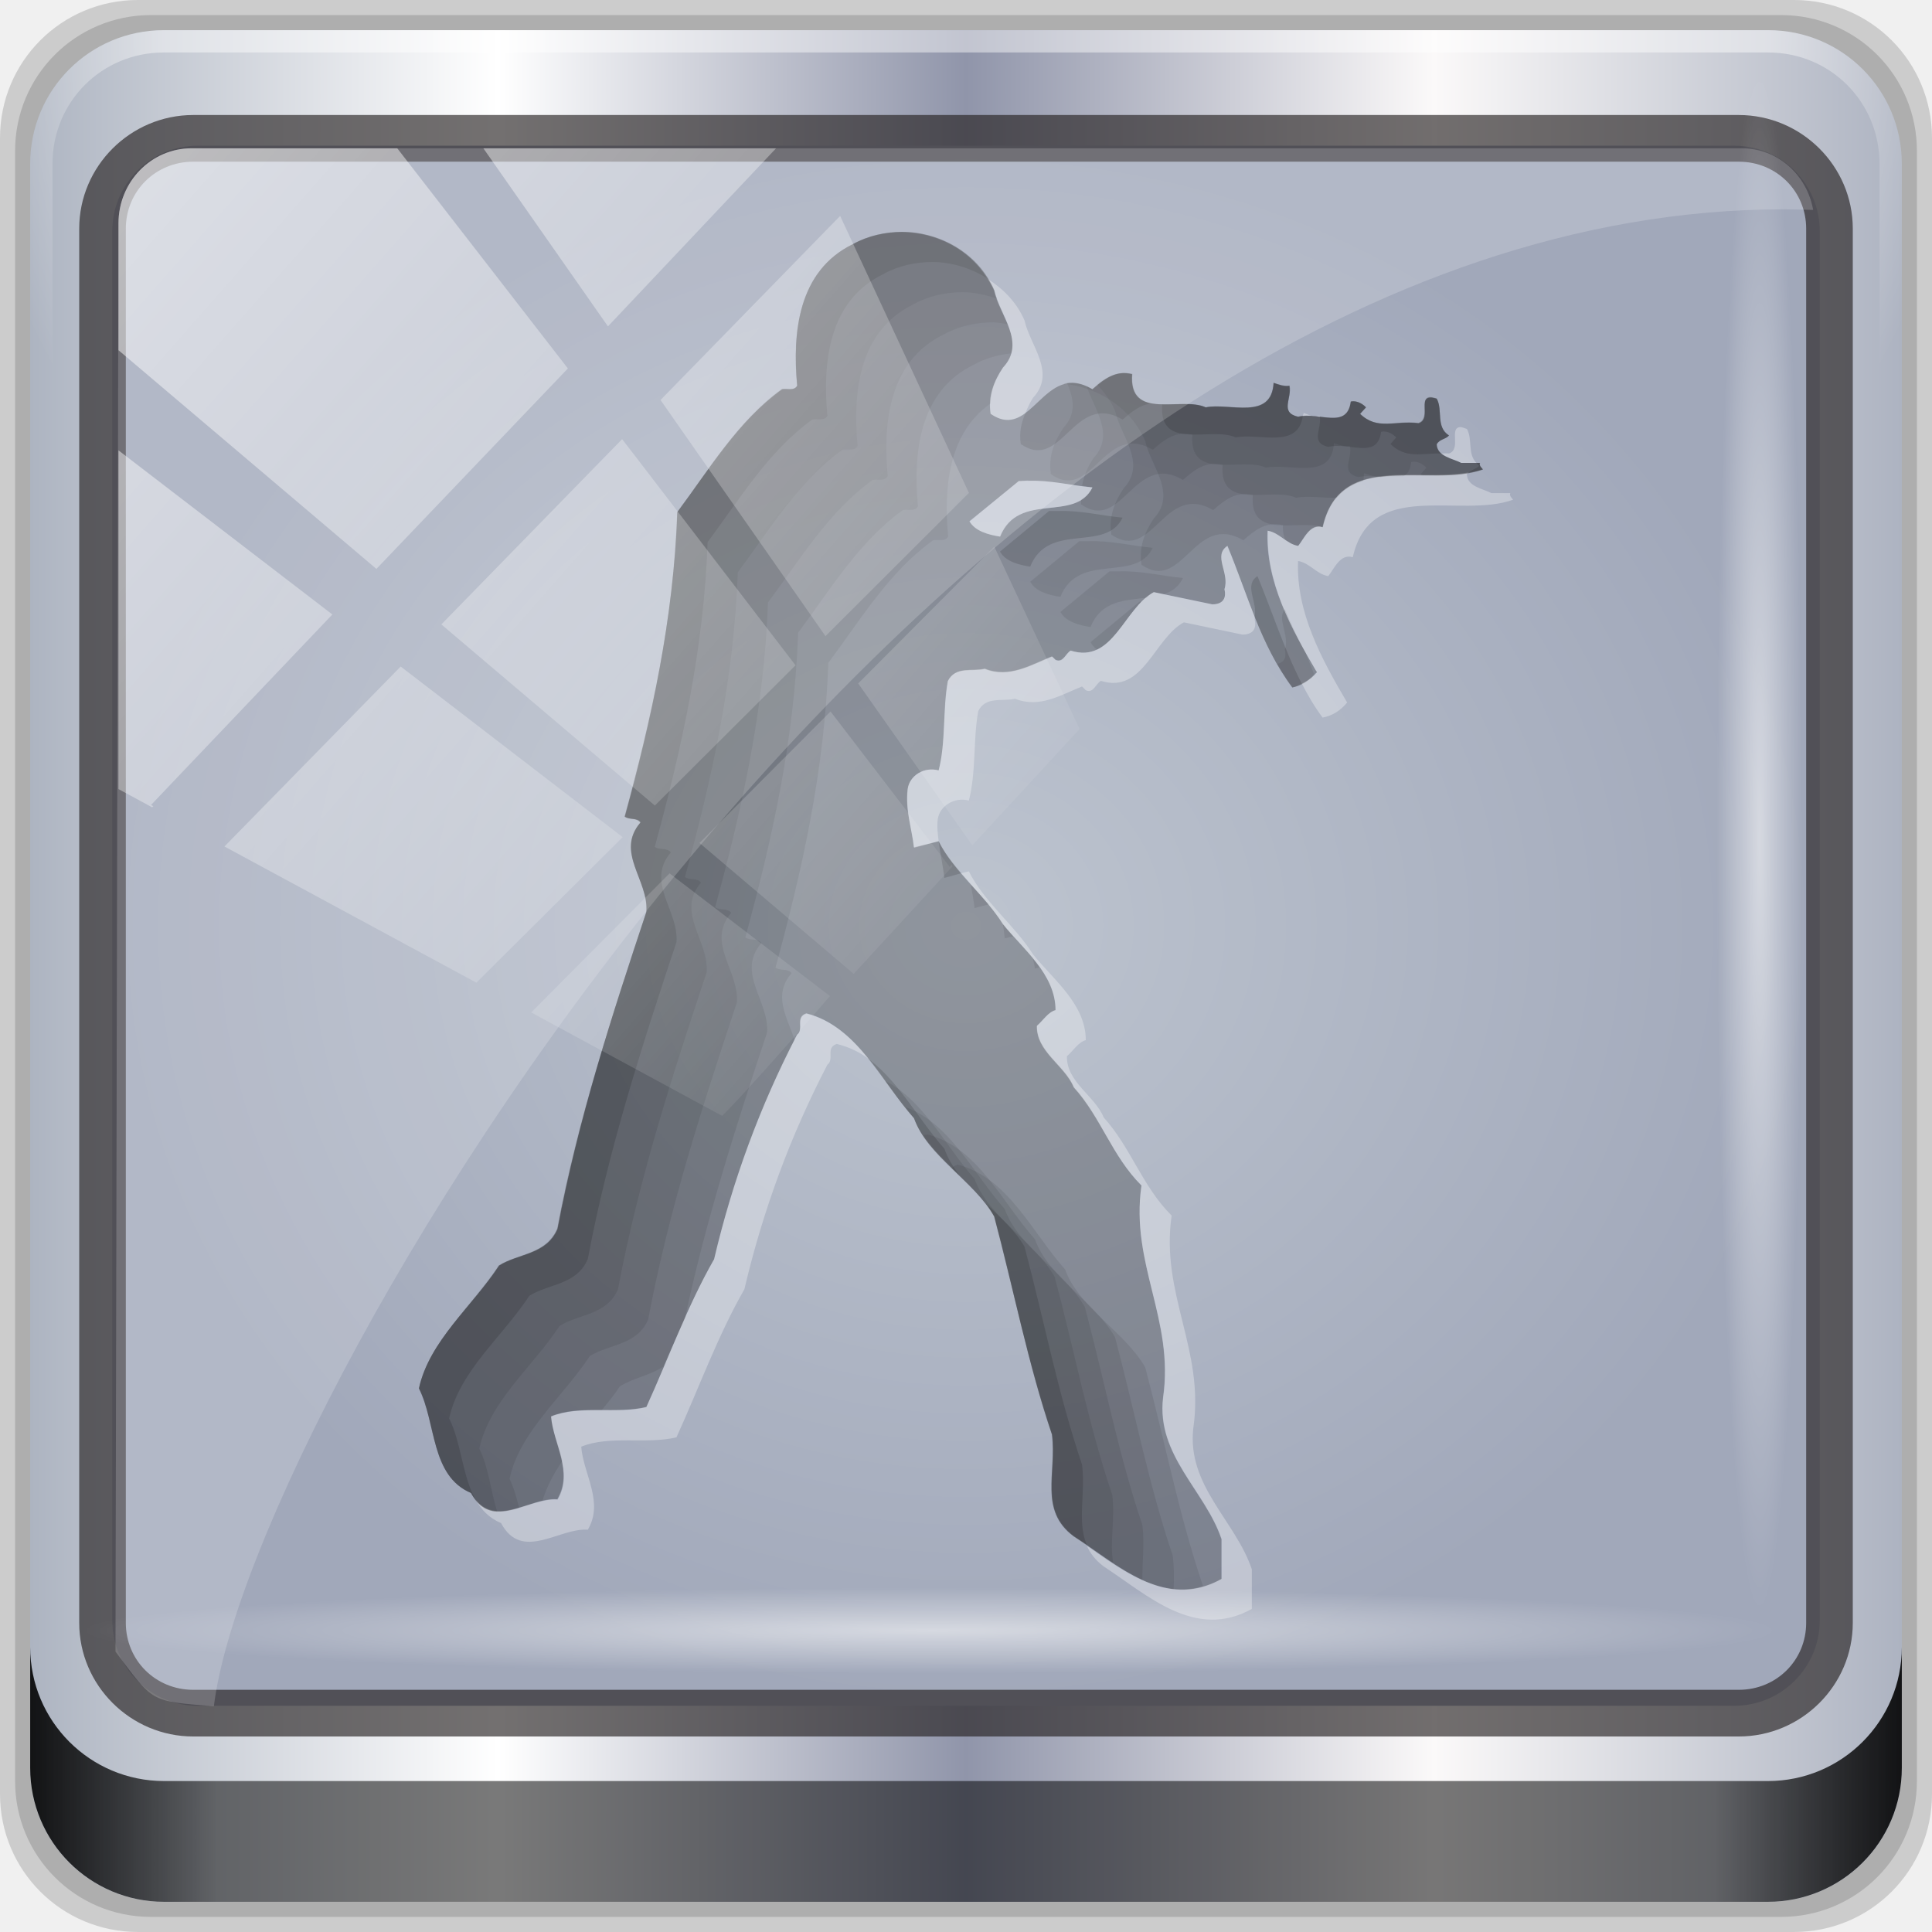
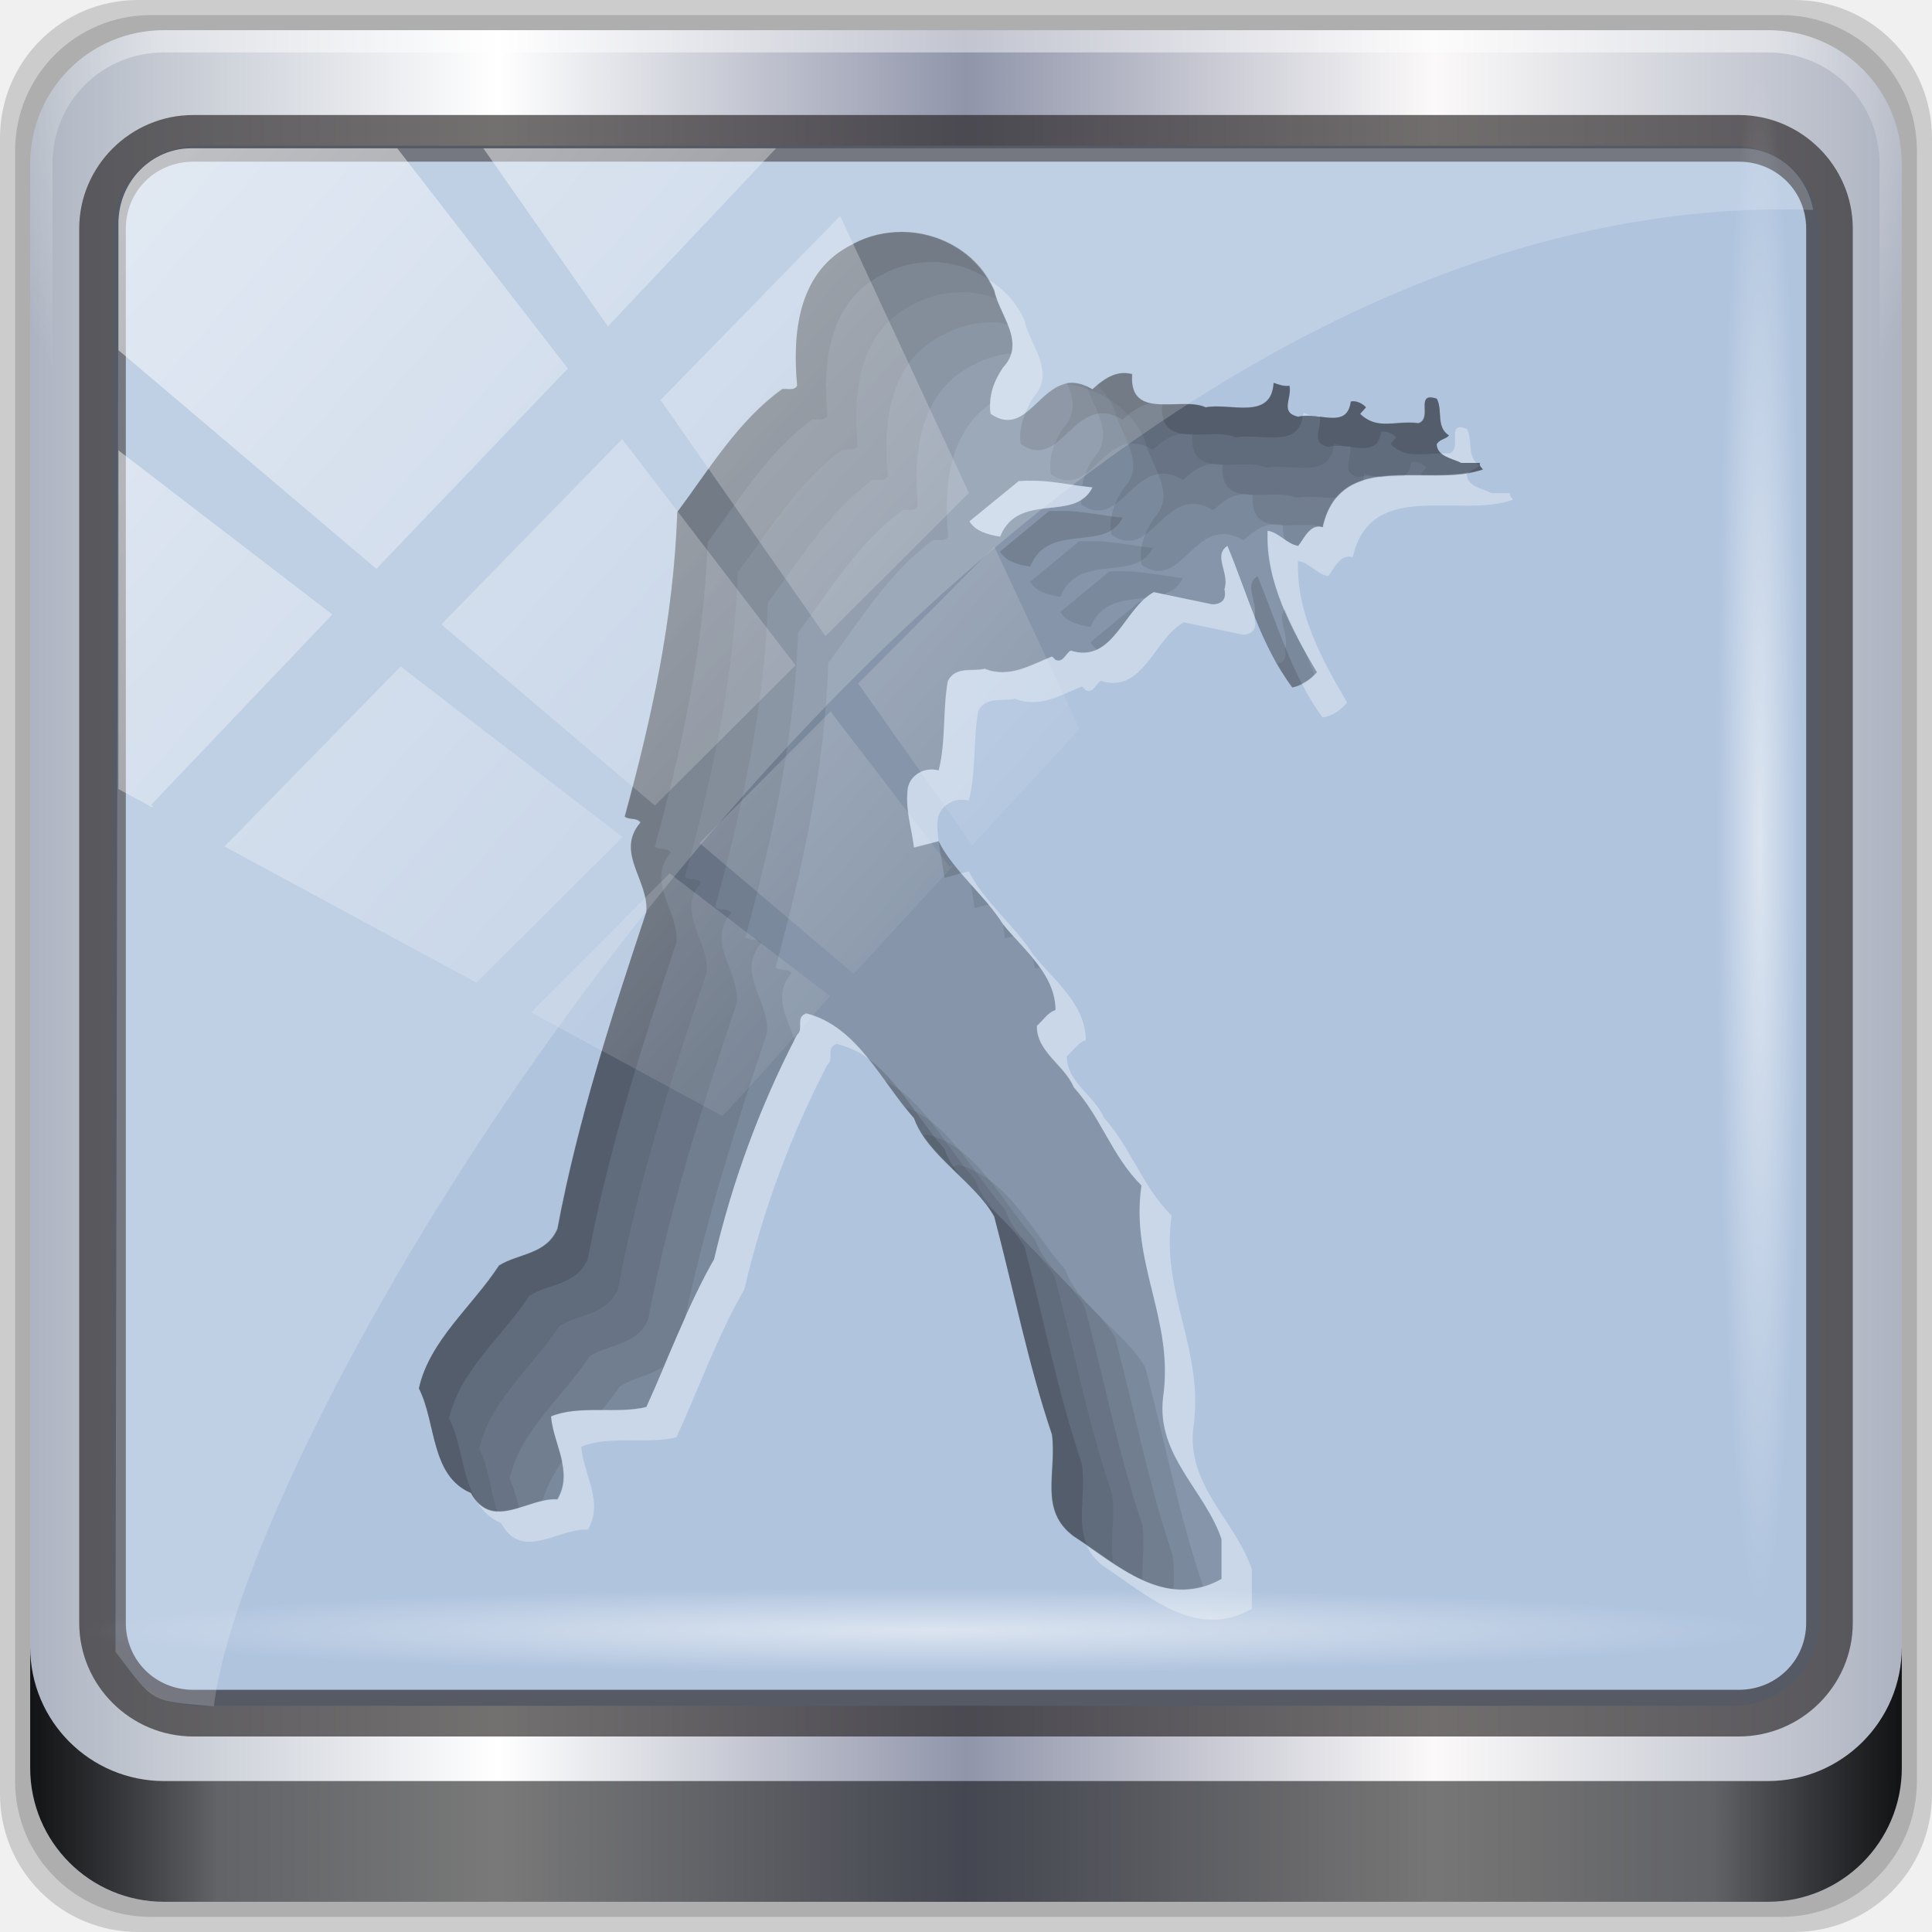
<svg xmlns="http://www.w3.org/2000/svg" xmlns:xlink="http://www.w3.org/1999/xlink" width="96" height="96" id="svg13094" version="1.1">
  <defs id="defs13096">
    <linearGradient id="linearGradient3094">
      <stop offset="0" style="stop-color:#bdc4cf;stop-opacity:1;" id="stop3096" />
      <stop offset="1" style="stop-color:#a1a8ba;stop-opacity:1;" id="stop3104" />
    </linearGradient>
    <radialGradient xlink:href="#linearGradient3094" id="radialGradient3886" cx="30.74" cy="17.037" fx="30.74" fy="17.037" r="32" gradientTransform="matrix(6.8856667e-8,1.5625,-1.4375,6.3348129e-8,57.49125,-34.03091)" gradientUnits="userSpaceOnUse" />
-     <radialGradient gradientUnits="userSpaceOnUse" gradientTransform="matrix(1,0,0,0.9136545,0,3.971893)" r="42.423" fy="46" fx="48" cy="46" cx="48" id="radialGradient5037" xlink:href="#linearGradient3094" />
    <radialGradient xlink:href="#linearGradient4133-5" id="radialGradient4992" gradientUnits="userSpaceOnUse" gradientTransform="matrix(0.9751338,0,0,0.04919072,32.73469,78.81442)" cx="13.948" cy="44.893" fx="13.948" fy="44.893" r="43.199" />
    <radialGradient xlink:href="#linearGradient4133-5" id="radialGradient3831-7" gradientUnits="userSpaceOnUse" gradientTransform="matrix(0.9751338,0,0,0.04919072,-4.148257,101.3193)" cx="13.948" cy="44.893" fx="13.948" fy="44.893" r="43.199" />
    <linearGradient id="linearGradient4133-5">
      <stop id="stop4135-4" offset="0" style="stop-color:#ffffff;stop-opacity:1;" />
      <stop id="stop4137-5" offset="1" style="stop-color:#ffffff;stop-opacity:0;" />
    </linearGradient>
    <radialGradient xlink:href="#linearGradient4133-5" id="radialGradient3833-1" gradientUnits="userSpaceOnUse" gradientTransform="matrix(0.8883266,0,0,0.04919072,29.38221,-89.63522)" cx="13.948" cy="44.893" fx="13.948" fy="44.893" r="43.199" />
    <linearGradient y2="14.514" x2="50.528" y1="-28.642" x1="2.771" gradientUnits="userSpaceOnUse" id="linearGradient4967" xlink:href="#linearGradient4213-7-8" />
    <clipPath id="clipPath4156-4-6" clipPathUnits="userSpaceOnUse">
      <path id="path4158-0-3" d="m 27.046,-55.695 -14.214,13.321 0.061,0 15.653,21.771 10.231,-10.546 C 38.562,-32.302 27.468,-54.819 27.046,-55.695 z M 9.647,-39.383 -5.241,-25.321 15.988,-7.806 26.372,-18.383 9.647,-39.383 z m 31.491,12.951 -9.741,9.714 8.945,12.458 7.781,-7.555 -6.984,-14.617 z m -49.84,4.379 -13.754,12.982 26.283,13.846 0.061,-0.062 -0.123,-0.062 L 13.599,-5.401 -8.702,-22.053 z m 38.015,7.401 -9.803,9.775 11.579,9.559 7.628,-7.401 -8.669,-11.009 -0.735,-0.925 z m 20.187,5.674 -7.383,7.216 6.188,8.542 5.82,-6.137 -4.626,-9.621 z m -32.195,6.322 -9.557,9.498 13.662,7.185 7.934,-7.678 -12.039,-9.004 z m 23.312,2.374 -7.107,6.938 8.363,6.907 5.361,-5.674 -0.061,-0.092 -0.092,0.123 -6.464,-8.203 z m -8.73,8.542 -7.505,7.339 10.354,5.458 c 1.397,-1.321 5.675,-6.123 5.851,-6.322 L 31.886,8.26 z" style="opacity:0.6;fill:#ffffff;fill-opacity:1;stroke:none" />
    </clipPath>
    <linearGradient id="linearGradient4213-7-8">
      <stop id="stop4215-6-5" offset="0" style="stop-color:#ffffff;stop-opacity:1;" />
      <stop id="stop4217-5-2" offset="1" style="stop-color:#ffffff;stop-opacity:0;" />
    </linearGradient>
    <linearGradient xlink:href="#linearGradient4213-7-8" id="linearGradient3837-7" gradientUnits="userSpaceOnUse" x1="2.771" y1="-28.642" x2="50.528" y2="14.514" />
    <clipPath id="clipPath4156-4" clipPathUnits="userSpaceOnUse">
      <path id="path4158-0" d="m 27.046,-55.695 -14.214,13.321 0.061,0 15.653,21.771 10.231,-10.546 C 38.562,-32.302 27.468,-54.819 27.046,-55.695 z M 9.647,-39.383 -5.241,-25.321 15.988,-7.806 26.372,-18.383 9.647,-39.383 z m 31.491,12.951 -9.741,9.714 8.945,12.458 7.781,-7.555 -6.984,-14.617 z m -49.84,4.379 -13.754,12.982 26.283,13.846 0.061,-0.062 -0.123,-0.062 L 13.599,-5.401 -8.702,-22.053 z m 38.015,7.401 -9.803,9.775 11.579,9.559 7.628,-7.401 -8.669,-11.009 -0.735,-0.925 z m 20.187,5.674 -7.383,7.216 6.188,8.542 5.82,-6.137 -4.626,-9.621 z m -32.195,6.322 -9.557,9.498 13.662,7.185 7.934,-7.678 -12.039,-9.004 z m 23.312,2.374 -7.107,6.938 8.363,6.907 5.361,-5.674 -0.061,-0.092 -0.092,0.123 -6.464,-8.203 z m -8.73,8.542 -7.505,7.339 10.354,5.458 c 1.397,-1.321 5.675,-6.123 5.851,-6.322 L 31.886,8.26 z" style="opacity:0.6;fill:#ffffff;fill-opacity:1;stroke:none" />
    </clipPath>
    <linearGradient id="linearGradient4213-7">
      <stop id="stop4215-6" offset="0" style="stop-color:#ffffff;stop-opacity:1;" />
      <stop id="stop4217-5" offset="1" style="stop-color:#ffffff;stop-opacity:0;" />
    </linearGradient>
    <linearGradient xlink:href="#linearGradient4213-7" id="linearGradient3837" gradientUnits="userSpaceOnUse" x1="2.771" y1="-28.642" x2="50.528" y2="14.514" />
    <filter id="filter3174-3" color-interpolation-filters="sRGB">
      <feGaussianBlur stdDeviation="1.71" id="feGaussianBlur3176-6" />
    </filter>
    <linearGradient gradientTransform="scale(1.005865,0.994169)" gradientUnits="userSpaceOnUse" id="ButtonShadow-1" y2="7.017" x2="45.448" y1="92.54" x1="45.448">
      <stop offset="0" style="stop-color:#000000;stop-opacity:1" id="stop3750-9" />
      <stop offset="1" style="stop-color:#000000;stop-opacity:0.588" id="stop3752-9" />
    </linearGradient>
    <linearGradient xlink:href="#ButtonShadow-1" id="linearGradient3835" gradientUnits="userSpaceOnUse" gradientTransform="scale(1.005865,0.994169)" x1="45.448" y1="92.54" x2="45.448" y2="7.017" />
    <radialGradient xlink:href="#linearGradient4133" id="radialGradient3833" gradientUnits="userSpaceOnUse" gradientTransform="matrix(0.8883266,0,0,0.04919072,51.88711,-52.75226)" cx="13.948" cy="44.893" fx="13.948" fy="44.893" r="43.199" />
    <linearGradient id="linearGradient4133">
      <stop id="stop4135" offset="0" style="stop-color:#ffffff;stop-opacity:1;" />
      <stop id="stop4137" offset="1" style="stop-color:#ffffff;stop-opacity:0;" />
    </linearGradient>
    <radialGradient xlink:href="#linearGradient4133" id="radialGradient3831" gradientUnits="userSpaceOnUse" gradientTransform="matrix(0.9751338,0,0,0.04919072,-4.148257,101.3193)" cx="13.948" cy="44.893" fx="13.948" fy="44.893" r="43.199" />
    <linearGradient id="linearGradient3832-0-6-1-1">
      <stop id="stop3834-6-3-7-1" offset="0" style="stop-color:#000000;stop-opacity:1;" />
      <stop style="stop-color:#000000;stop-opacity:0.588;" offset="0.1" id="stop3872-2-4" />
      <stop id="stop3844-6-2-7-6" offset="0.9" style="stop-color:#000000;stop-opacity:0.588;" />
      <stop id="stop3836-5-0-2-9" offset="1" style="stop-color:#000000;stop-opacity:1;" />
    </linearGradient>
    <linearGradient xlink:href="#linearGradient3832-0-6-1-1" id="linearGradient3829" gradientUnits="userSpaceOnUse" gradientTransform="translate(8.043956,-14.66556)" x1="1.5" y1="88.172" x2="94.5" y2="88.172" />
    <linearGradient id="linearGradient4091-0-3-0-7">
      <stop id="stop4093-3-6-4-2" offset="0" style="stop-color:#ffffff;stop-opacity:1;" />
      <stop style="stop-color:#ffffff;stop-opacity:1;" offset="0.8" id="stop4099-6-1-8-3" />
      <stop id="stop4095-1-0-7-9" offset="1" style="stop-color:#ffffff;stop-opacity:0;" />
    </linearGradient>
    <radialGradient xlink:href="#linearGradient4091-0-3-0-7" id="radialGradient3827" gradientUnits="userSpaceOnUse" gradientTransform="matrix(-1.072173,0,0,-0.8750202,199.4643,-19.12555)" cx="48" cy="-27" fx="48" fy="-27" r="42" />
    <linearGradient id="linearGradient6139-0">
      <stop style="stop-color:#adb4c1;stop-opacity:1;" offset="0" id="stop6141-2" />
      <stop id="stop6151-0" offset="0.25" style="stop-color:#ffffff;stop-opacity:1;" />
      <stop id="stop6147-1" offset="0.5" style="stop-color:#9095aa;stop-opacity:1;" />
      <stop style="stop-color:#fbf9f9;stop-opacity:1;" offset="0.75" id="stop6149-4" />
      <stop style="stop-color:#adb3c1;stop-opacity:1;" offset="1" id="stop6143-4" />
    </linearGradient>
    <linearGradient xlink:href="#linearGradient6139-0" id="linearGradient3825" gradientUnits="userSpaceOnUse" gradientTransform="matrix(1.107143,0,0,1.107143,2.9011,-18.70127)" x1="6" y1="47" x2="90" y2="47" />
    <linearGradient id="linearGradient5029">
      <stop id="stop5031" offset="0" style="stop-color:#0a9aff;stop-opacity:1;" />
      <stop id="stop5033" offset="1" style="stop-color:#0070c0;stop-opacity:1;" />
    </linearGradient>
    <linearGradient id="linearGradient5039">
      <stop style="stop-color:#ff0a0a;stop-opacity:1;" offset="0" id="stop5041" />
      <stop style="stop-color:#c00000;stop-opacity:1;" offset="1" id="stop5043" />
    </linearGradient>
    <linearGradient id="linearGradient5045">
      <stop id="stop5047" offset="0" style="stop-color:#2fff0a;stop-opacity:1;" />
      <stop id="stop5049" offset="1" style="stop-color:#16b50b;stop-opacity:1;" />
    </linearGradient>
    <linearGradient id="linearGradient5051">
      <stop style="stop-color:#c60aff;stop-opacity:1;" offset="0" id="stop5053" />
      <stop style="stop-color:#9b0bb5;stop-opacity:1;" offset="1" id="stop5055" />
    </linearGradient>
    <linearGradient id="linearGradient5057">
      <stop id="stop5059" offset="0" style="stop-color:#ff830a;stop-opacity:1;" />
      <stop id="stop5061" offset="1" style="stop-color:#b55f0b;stop-opacity:1;" />
    </linearGradient>
    <linearGradient id="linearGradient5063">
      <stop style="stop-color:#6b9ab0;stop-opacity:1;" offset="0" id="stop5065" />
      <stop style="stop-color:#466b7a;stop-opacity:1;" offset="1" id="stop5067" />
    </linearGradient>
  </defs>
  <g id="g3043" transform="translate(-0.6250001,32.08228)" />
  <g id="scalable" transform="matrix(1.038589,0,0,1.038589,1214.722,1910.812)" style="fill:#ffffff" />
  <g id="g3807" transform="translate(0,32)">
    <g id="g3193" transform="translate(0,-32)">
      <g transform="translate(0,32)" id="layer1">
        <g id="g7390" transform="translate(-8.043959,-17.33444)" style="display:inline">
          <path id="path3288" d="m 97.187,-14.666 -82.286,0 c -3.799,0 -6.857,3.058 -6.857,6.857 l 0,82.286 c 0,3.799 3.058,6.857 6.857,6.857 l 82.286,0 c 3.799,0 6.857,-3.058 6.857,-6.857 l 0,-82.286 c 0,-3.799 -3.058,-6.857 -6.857,-6.857 z" style="opacity:0.15;fill:#000000;fill-opacity:1;fill-rule:nonzero;stroke:none;display:inline" />
          <path style="opacity:0.15;fill:#000000;fill-opacity:1;fill-rule:nonzero;stroke:none;display:inline" d="m 96.544,-13.916 -81,0 c -3.739,0 -6.75,3.01 -6.75,6.75 l 0,81 c 0,3.74 3.011,6.75 6.75,6.75 l 81,0 c 3.74,0 6.75,-3.01 6.75,-6.75 l 0,-81 c 0,-3.739 -3.01,-6.75 -6.75,-6.75 z" id="path4085" />
          <path id="rect4251-1" d="m 95.901,-13.166 -79.714,0 c -3.68,0 -6.643,2.963 -6.643,6.643 l 0,79.714 c 0,3.68 2.963,6.643 6.643,6.643 l 79.714,0 c 3.68,0 6.643,-2.963 6.643,-6.643 l 0,-79.714 c 0,-3.68 -2.963,-6.643 -6.643,-6.643 z" style="fill:url(#linearGradient3825);fill-opacity:1;fill-rule:nonzero;stroke:none;display:inline" />
          <g transform="matrix(1.107143,0,0,1.107143,-107.8132,-18.1477)" id="g3272">
            <path style="opacity:0.45;fill:url(#radialGradient3827);fill-opacity:1;fill-rule:nonzero;stroke:none;display:inline" d="m 112,4.5 c -3.324,0 -6,2.676 -6,6 l 0,15 1,0 0,-15 c 0,-2.787 2.213,-5 5,-5 l 72,0 c 2.787,0 5,2.213 5,5 l 0,15 1,0 0,-15 c 0,-3.324 -2.676,-6 -6,-6 l -72,0 z" id="path4236-5" />
          </g>
          <path id="path4118" d="m 9.544,67.178 0,6 c 0,3.68 2.976,6.656 6.656,6.656 l 79.688,0 c 3.68,0 6.656,-2.976 6.656,-6.656 l 0,-6 c 0,3.68 -2.976,6.656 -6.656,6.656 l -79.688,0 c -3.68,0 -6.656,-2.976 -6.656,-6.656 z" style="opacity:0.891;fill:url(#linearGradient3829);fill-opacity:1;fill-rule:nonzero;stroke:none;display:inline" />
          <g id="g4615" transform="translate(251.288,-104.8973)">
            <g style="display:none" id="layer2-8">
              <rect style="opacity:0.9;fill:url(#linearGradient3835);fill-opacity:1;fill-rule:nonzero;stroke:none;filter:url(#filter3174-3)" id="rect3745-9" y="7" x="5" ry="6" rx="6" height="85" width="86" />
            </g>
          </g>
        </g>
      </g>
      <g style="display:inline" id="layer7">
-         <rect style="fill:url(#radialGradient5037);fill-opacity:1.0;stroke:none;display:inline" id="rect4301" width="84.846" height="77.52" x="5.577" y="7.24" ry="4.25" />
+         <rect style="fill:#b0c4de;fill-opacity:1;stroke:none;display:inline" id="rect4301" width="84.846" height="77.52" x="5.577" y="7.24" ry="4.25" />
        <path style="font-size:medium;font-style:normal;font-variant:normal;font-weight:normal;font-stretch:normal;text-indent:0;text-align:start;text-decoration:none;line-height:normal;letter-spacing:normal;word-spacing:normal;text-transform:none;direction:ltr;block-progression:tb;writing-mode:lr-tb;text-anchor:start;baseline-shift:baseline;color:#000000;fill:#241f1f;fill-opacity:0.633;stroke:none;stroke-width:2.376;marker:none;visibility:visible;display:inline;overflow:visible;enable-background:accumulate;font-family:Sans;-inkscape-font-specification:Sans" d="m 9.604,5.715 c -3.117,0 -5.668,2.54 -5.668,5.646 l 0,69.278 c 0,3.106 2.551,5.646 5.668,5.646 l 76.792,0 c 3.117,0 5.668,-2.54 5.668,-5.646 l 0,-69.278 c 0,-3.106 -2.551,-5.646 -5.668,-5.646 l -76.792,0 z m 0,2.319 76.792,0 c 1.888,0 3.352,1.48 3.352,3.327 l 0,69.278 c 0,1.846 -1.464,3.327 -3.352,3.327 l -76.792,0 c -1.888,0 -3.352,-1.48 -3.352,-3.327 l 0,-69.278 c 0,-1.846 1.464,-3.327 3.352,-3.327 z" id="path4989" />
        <g transform="matrix(1.499799,0,0,1.499799,-4.959468,-5.728395)" id="g3007">
          <path id="path3802" d="m 33.215,11.509 c -0.572,0 -1.149,0.124 -1.665,0.41 -1.813,0.886 -1.998,2.933 -1.835,4.685 -0.102,0.183 -0.33,0.069 -0.503,0.102 -1.457,1.049 -2.42,2.675 -3.47,4.081 -0.124,3.556 -0.84,6.842 -1.727,10.082 0.152,0.122 0.381,0.036 0.503,0.208 -0.846,0.988 0.291,1.901 0.208,2.951 -1.141,3.434 -2.276,6.866 -2.958,10.493 -0.367,0.866 -1.294,0.816 -1.936,1.223 -0.886,1.355 -2.302,2.502 -2.648,4.081 0.581,1.151 0.39,2.891 1.734,3.461 0.693,1.294 1.902,0.13 2.85,0.203 0.54,-0.917 -0.13,-1.832 -0.203,-2.749 0.937,-0.387 2.171,-0.066 3.159,-0.31 0.744,-1.63 1.341,-3.317 2.238,-4.886 0.612,-2.608 1.527,-5.088 2.749,-7.442 0.244,-0.183 -0.076,-0.59 0.31,-0.712 1.671,0.418 2.482,2.267 3.562,3.469 0.449,1.264 1.994,2.088 2.656,3.26 0.642,2.415 1.134,4.89 1.928,7.233 0.163,1.274 -0.441,2.495 0.72,3.361 1.437,0.937 3.001,2.474 4.886,1.425 l 0,-1.324 c -0.54,-1.61 -2.16,-2.77 -1.936,-4.685 0.377,-2.598 -1.089,-4.433 -0.713,-7.031 -0.988,-0.988 -1.32,-2.241 -2.238,-3.26 -0.296,-0.724 -1.244,-1.181 -1.223,-2.037 0.203,-0.173 0.367,-0.45 0.612,-0.511 0,-1.192 -1.072,-2.024 -1.734,-2.85 -0.601,-0.958 -1.638,-1.74 -2.137,-2.749 l -0.821,0.201 c -0.071,-0.642 -0.283,-1.223 -0.201,-1.936 0.061,-0.449 0.543,-0.744 1.022,-0.612 0.244,-0.927 0.127,-2 0.302,-2.958 0.255,-0.499 0.806,-0.301 1.223,-0.403 0.815,0.326 1.545,-0.135 2.238,-0.41 l 0.107,0.102 c 0.255,0.112 0.33,-0.201 0.503,-0.302 1.406,0.448 1.768,-1.407 2.757,-1.936 l 1.936,0.403 c 0.306,0 0.484,-0.157 0.403,-0.503 0.183,-0.54 -0.389,-1.107 0.102,-1.433 0.662,1.589 1.085,3.277 2.145,4.693 0.316,-0.061 0.589,-0.236 0.813,-0.511 -0.846,-1.437 -1.705,-2.993 -1.634,-4.685 0.387,0.061 0.635,0.442 1.022,0.503 0.193,-0.234 0.395,-0.744 0.813,-0.612 0.591,-2.629 3.541,-1.286 5.304,-1.928 -0.051,-0.061 -0.14,-0.117 -0.107,-0.208 l -0.612,0 c -0.296,-0.152 -0.803,-0.203 -0.813,-0.612 0.102,-0.173 0.289,-0.168 0.41,-0.302 -0.448,-0.285 -0.198,-0.847 -0.41,-1.223 -0.744,-0.224 -0.132,0.65 -0.612,0.813 -0.774,-0.102 -1.355,0.258 -1.936,-0.302 l 0.208,-0.208 c -0.071,-0.081 -0.287,-0.251 -0.511,-0.201 -0.122,0.937 -1.032,0.338 -1.735,0.511 -0.622,-0.145 -0.211,-0.594 -0.302,-1.022 -0.193,0.03 -0.348,-0.048 -0.511,-0.102 -0.071,1.263 -1.451,0.65 -2.246,0.813 -0.815,-0.377 -2.561,0.454 -2.439,-1.115 -0.571,-0.132 -0.947,0.178 -1.324,0.503 -1.63,-0.947 -1.993,1.768 -3.369,0.821 -0.091,-0.601 0.114,-1.085 0.411,-1.533 0.785,-0.836 -0.13,-1.733 -0.302,-2.548 -0.526,-1.225 -1.769,-1.918 -3.028,-1.936 z m 4.158,8.239 c 0.742,-0.025 1.417,0.155 2.129,0.218 -0.57,1.182 -2.447,0.117 -3.059,1.634 -0.387,-0.061 -0.839,-0.185 -1.022,-0.511 l 1.634,-1.324 c 0.109,0 0.211,-0.025 0.317,-0.025 z" style="fill:#000000;fill-opacity:0.24;fill-rule:evenodd;stroke:none" />
          <path id="path3797" d="m 36.031,13.062 c 0.072,0.119 0.162,0.243 0.219,0.375 0.172,0.815 1.066,1.727 0.281,2.562 -0.296,0.448 -0.498,0.93 -0.406,1.531 0.471,0.325 0.831,0.209 1.156,-0.031 0.073,-0.171 0.145,-0.342 0.25,-0.5 0.785,-0.836 -0.109,-1.747 -0.281,-2.562 -0.257,-0.598 -0.702,-1.047 -1.219,-1.375 z M 46.5,17.5 c -0.002,0.037 -0.027,0.06 -0.031,0.094 0.09,-0.009 0.189,-0.005 0.281,0 C 46.667,17.571 46.581,17.527 46.5,17.5 z m 0.25,0.094 c 0.097,0.005 0.186,0.02 0.281,0.031 -0.002,-0.01 0.002,-0.022 0,-0.031 -0.097,0.015 -0.198,0.023 -0.281,0 z m 4.938,0.375 c -0.388,0.02 0.045,0.732 -0.375,0.875 -0.086,-0.011 -0.169,0.002 -0.25,0 0.175,0.148 0.458,0.211 0.656,0.312 l 0.5,0 c -0.297,-0.302 -0.12,-0.783 -0.312,-1.125 -0.093,-0.028 -0.163,-0.065 -0.219,-0.062 z m 0.281,1.5 c -1.776,0.33 -4.301,-0.603 -4.844,1.812 -0.418,-0.132 -0.619,0.391 -0.812,0.625 -0.387,-0.061 -0.613,-0.439 -1,-0.5 -0.071,1.692 0.779,3.251 1.625,4.688 -0.145,0.178 -0.316,0.285 -0.5,0.375 0.202,0.391 0.417,0.763 0.688,1.125 0.316,-0.061 0.589,-0.225 0.812,-0.5 -0.846,-1.437 -1.696,-2.996 -1.625,-4.688 0.387,0.061 0.613,0.439 1,0.5 0.193,-0.234 0.394,-0.757 0.812,-0.625 0.591,-2.629 3.55,-1.264 5.312,-1.906 -0.051,-0.061 -0.127,-0.127 -0.094,-0.219 l -0.625,0 c -0.296,-0.152 -0.803,-0.217 -0.812,-0.625 0.017,-0.029 0.042,-0.042 0.062,-0.062 z M 37.062,19.75 l -1.625,1.344 c 0.183,0.326 0.613,0.439 1,0.5 0.611,-1.517 2.492,-0.443 3.062,-1.625 -0.713,-0.064 -1.383,-0.244 -2.125,-0.219 -0.107,0 -0.203,0 -0.312,0 z m 6.906,2.156 c -0.49,0.326 0.089,0.898 -0.094,1.438 0.081,0.346 -0.1,0.5 -0.406,0.5 l -1.938,-0.406 c -0.989,0.53 -1.344,2.386 -2.75,1.938 -0.174,0.101 -0.245,0.424 -0.5,0.312 l -0.125,-0.125 c -0.693,0.276 -1.404,0.732 -2.219,0.406 -0.418,0.102 -0.964,-0.093 -1.219,0.406 -0.175,0.958 -0.069,2.042 -0.312,2.969 -0.479,-0.132 -0.97,0.176 -1.031,0.625 -0.082,0.713 0.148,1.296 0.219,1.938 l 0.812,-0.219 c -0.028,-0.236 -0.061,-0.457 -0.031,-0.719 0.061,-0.449 0.552,-0.757 1.031,-0.625 0.244,-0.927 0.138,-2.011 0.312,-2.969 0.255,-0.499 0.801,-0.305 1.219,-0.406 0.815,0.326 1.526,-0.131 2.219,-0.406 l 0.125,0.125 c 0.255,0.112 0.326,-0.211 0.5,-0.312 1.406,0.448 1.761,-1.408 2.75,-1.938 l 1.938,0.406 c 0.306,0 0.488,-0.154 0.406,-0.5 0.01,-0.028 -0.006,-0.065 0,-0.094 -0.31,-0.777 -0.584,-1.57 -0.906,-2.344 z m -8.562,10.781 -0.25,0.062 c 0.478,0.56 0.999,1.089 1.375,1.688 0.662,0.825 1.75,1.652 1.75,2.844 -0.244,0.061 -0.422,0.359 -0.625,0.531 -0.021,0.856 0.923,1.308 1.219,2.031 0.917,1.018 1.262,2.262 2.25,3.25 -0.377,2.598 1.096,4.433 0.719,7.031 -0.224,1.916 1.398,3.078 1.938,4.688 l 0,1.312 c -1.698,0.945 -3.15,-0.17 -4.469,-1.094 0.11,0.247 0.281,0.478 0.562,0.688 1.437,0.937 3.021,2.456 4.906,1.406 l 0,-1.312 c -0.54,-1.61 -2.162,-2.772 -1.938,-4.688 0.377,-2.598 -1.095,-4.433 -0.719,-7.031 -0.988,-0.988 -1.333,-2.232 -2.25,-3.25 -0.296,-0.724 -1.239,-1.175 -1.219,-2.031 0.203,-0.173 0.381,-0.47 0.625,-0.531 0,-1.192 -1.088,-2.018 -1.75,-2.844 -0.601,-0.958 -1.626,-1.741 -2.125,-2.75 z m -5.375,4.719 c -0.386,0.122 -0.069,0.505 -0.312,0.688 -1.223,2.353 -2.138,4.829 -2.75,7.438 -0.897,1.569 -1.506,3.276 -2.25,4.906 -0.988,0.244 -2.219,-0.075 -3.156,0.312 0.074,0.917 0.758,1.833 0.219,2.75 -0.88,-0.068 -2.011,0.892 -2.719,0 0.189,0.333 0.441,0.611 0.844,0.781 0.693,1.294 1.927,0.145 2.875,0.219 0.54,-0.917 -0.145,-1.833 -0.219,-2.75 0.937,-0.387 2.168,-0.069 3.156,-0.312 0.744,-1.63 1.353,-3.337 2.25,-4.906 0.612,-2.608 1.527,-5.084 2.75,-7.438 0.244,-0.183 -0.074,-0.565 0.312,-0.688 0.403,0.101 0.744,0.262 1.062,0.5 -0.56,-0.694 -1.199,-1.284 -2.062,-1.5 z" style="fill:#ffffff;fill-opacity:0.315;fill-rule:evenodd;stroke:none" />
          <path style="fill:#000000;fill-opacity:0.08;fill-rule:evenodd;stroke:none" d="m 33.219,11.5 c -0.572,0 -1.14,0.12 -1.656,0.406 -1.813,0.886 -2.007,2.935 -1.844,4.688 -0.102,0.183 -0.327,0.092 -0.5,0.125 -1.457,1.049 -2.419,2.656 -3.469,4.062 -0.124,3.556 -0.864,6.854 -1.75,10.094 0.152,0.122 0.409,0.015 0.531,0.188 -0.846,0.988 0.27,1.919 0.188,2.969 -1.141,3.434 -2.255,6.873 -2.938,10.5 -0.367,0.866 -1.296,0.811 -1.938,1.219 -0.886,1.355 -2.31,2.483 -2.656,4.062 0.581,1.151 0.374,2.898 1.719,3.469 0.693,1.294 1.927,0.145 2.875,0.219 0.54,-0.917 -0.145,-1.833 -0.219,-2.75 0.937,-0.387 2.168,-0.069 3.156,-0.312 0.744,-1.63 1.353,-3.337 2.25,-4.906 0.596,-2.54 1.481,-4.951 2.656,-7.25 -0.003,-0.009 0.003,-0.022 0,-0.031 C 29.38,37.504 28.897,36.804 29.531,36.062 29.409,35.89 29.152,35.997 29,35.875 c 0.886,-3.24 1.626,-6.538 1.75,-10.094 1.05,-1.407 2.012,-3.013 3.469,-4.062 0.173,-0.033 0.398,0.058 0.5,-0.125 C 34.57,19.994 34.72,18.171 36.125,17.188 36.139,16.739 36.293,16.36 36.531,16 37.316,15.164 36.422,14.253 36.25,13.438 35.724,12.212 34.478,11.518 33.219,11.5 z m 7.219,4.688 c -0.364,0.047 -0.655,0.287 -0.938,0.531 -0.377,-0.219 -0.699,-0.269 -0.969,-0.188 1.148,0.118 2.237,0.782 2.719,1.906 0.172,0.815 1.066,1.727 0.281,2.562 -0.296,0.448 -0.498,0.93 -0.406,1.531 1.376,0.948 1.745,-1.76 3.375,-0.812 0.377,-0.326 0.742,-0.632 1.312,-0.5 -0.015,0.196 0.025,0.341 0.062,0.469 0.14,0.097 0.267,0.192 0.438,0.219 0.193,-0.234 0.394,-0.757 0.812,-0.625 0.591,-2.629 3.55,-1.264 5.312,-1.906 -0.051,-0.061 -0.127,-0.127 -0.094,-0.219 l -0.625,0 c -0.296,-0.152 -0.803,-0.217 -0.812,-0.625 0.102,-0.173 0.284,-0.147 0.406,-0.281 -0.448,-0.285 -0.194,-0.842 -0.406,-1.219 -0.744,-0.224 -0.114,0.649 -0.594,0.812 -0.774,-0.102 -1.357,0.248 -1.938,-0.312 l 0.188,-0.219 c -0.071,-0.081 -0.276,-0.238 -0.5,-0.188 -0.122,0.937 -1.047,0.327 -1.75,0.5 C 45.691,17.48 46.122,17.021 46.031,16.594 45.838,16.624 45.663,16.553 45.5,16.5 c -0.071,1.263 -1.456,0.65 -2.25,0.812 -0.815,-0.377 -2.559,0.475 -2.438,-1.094 -0.143,-0.033 -0.254,-0.047 -0.375,-0.031 z m -5.406,26.219 c -0.097,0.031 -0.159,0.067 -0.188,0.125 0.525,0.511 1.075,1.008 1.406,1.594 0.642,2.415 1.112,4.875 1.906,7.219 0.163,1.274 -0.443,2.509 0.719,3.375 1.275,0.832 2.671,2.105 4.281,1.656 -0.001,-0.011 0.001,-0.021 0,-0.031 C 42.362,54 41.892,51.54 41.25,49.125 c -0.662,-1.172 -2.208,-1.986 -2.656,-3.25 -1.08,-1.202 -1.891,-3.051 -3.562,-3.469 z" id="path5390" />
          <path style="fill:#000000;fill-opacity:0.08;fill-rule:evenodd;stroke:none" d="m 33.219,11.5 c -0.572,0 -1.14,0.12 -1.656,0.406 -1.813,0.886 -2.007,2.935 -1.844,4.688 -0.102,0.183 -0.327,0.092 -0.5,0.125 -1.457,1.049 -2.419,2.656 -3.469,4.062 -0.124,3.556 -0.864,6.854 -1.75,10.094 0.152,0.122 0.409,0.015 0.531,0.188 -0.846,0.988 0.27,1.919 0.188,2.969 -1.141,3.434 -2.255,6.873 -2.938,10.5 -0.367,0.866 -1.296,0.811 -1.938,1.219 -0.886,1.355 -2.31,2.483 -2.656,4.062 0.581,1.151 0.374,2.898 1.719,3.469 0.577,1.079 1.53,0.447 2.375,0.25 0.145,-0.469 0.374,-0.899 0.656,-1.312 -0.104,-0.49 -0.336,-0.978 -0.375,-1.469 0.505,-0.208 1.095,-0.222 1.688,-0.219 0.207,-0.26 0.416,-0.51 0.594,-0.781 0.444,-0.282 1,-0.358 1.438,-0.656 C 25.508,48.558 25.763,48.032 26,47.5 26.692,44.253 27.687,41.135 28.719,38.031 28.801,36.982 27.685,36.051 28.531,35.062 28.409,34.89 28.152,34.997 28,34.875 c 0.886,-3.24 1.626,-6.538 1.75,-10.094 1.05,-1.407 2.012,-3.013 3.469,-4.062 0.173,-0.033 0.398,0.058 0.5,-0.125 -0.163,-1.753 0.03,-3.801 1.844,-4.688 0.387,-0.214 0.791,-0.327 1.219,-0.375 8.17e-4,-0.003 0.03,0.003 0.031,0 C 36.998,14.839 36.39,14.099 36.25,13.438 35.724,12.212 34.478,11.518 33.219,11.5 z m 7.219,4.688 c -0.293,0.038 -0.551,0.187 -0.781,0.375 0.237,0.253 0.45,0.54 0.594,0.875 0.172,0.815 1.066,1.727 0.281,2.562 -0.296,0.448 -0.498,0.93 -0.406,1.531 1.376,0.948 1.745,-1.76 3.375,-0.812 0.377,-0.326 0.742,-0.632 1.312,-0.5 -0.116,1.498 1.459,0.8 2.312,1.062 0.591,-2.629 3.55,-1.264 5.312,-1.906 -0.051,-0.061 -0.127,-0.127 -0.094,-0.219 l -0.625,0 c -0.296,-0.152 -0.803,-0.217 -0.812,-0.625 0.102,-0.173 0.284,-0.147 0.406,-0.281 -0.448,-0.285 -0.194,-0.842 -0.406,-1.219 -0.744,-0.224 -0.114,0.649 -0.594,0.812 -0.774,-0.102 -1.357,0.248 -1.938,-0.312 l 0.188,-0.219 c -0.071,-0.081 -0.276,-0.238 -0.5,-0.188 -0.122,0.937 -1.047,0.327 -1.75,0.5 C 45.691,17.48 46.122,17.021 46.031,16.594 45.838,16.624 45.663,16.553 45.5,16.5 c -0.071,1.263 -1.456,0.65 -2.25,0.812 -0.815,-0.377 -2.559,0.475 -2.438,-1.094 -0.143,-0.033 -0.254,-0.047 -0.375,-0.031 z m 0.625,7.562 -1.625,1.344 c 0.057,0.102 0.119,0.183 0.219,0.25 0.594,-0.287 0.964,-1.087 1.469,-1.594 -0.021,0.002 -0.041,0 -0.062,0 z m -3.531,11.844 c 0.017,0.102 0.051,0.208 0.062,0.312 L 37.75,35.875 c -0.067,-0.095 -0.145,-0.19 -0.219,-0.281 z m -3.5,5.812 c -0.048,0.015 -0.096,0.008 -0.125,0.031 0.63,0.956 1.789,1.706 2.344,2.688 0.642,2.415 1.112,4.875 1.906,7.219 0.163,1.274 -0.443,2.509 0.719,3.375 1.015,0.662 2.102,1.612 3.312,1.75 0.021,-0.366 0.018,-0.741 -0.031,-1.125 C 41.362,53 40.892,50.54 40.25,48.125 c -0.662,-1.172 -2.208,-1.986 -2.656,-3.25 -1.08,-1.202 -1.891,-3.051 -3.562,-3.469 z" id="path3777" />
          <path style="fill:#000000;fill-opacity:0.08;fill-rule:evenodd;stroke:none" d="m 33.219,11.5 c -0.572,0 -1.14,0.12 -1.656,0.406 -1.813,0.886 -2.007,2.935 -1.844,4.688 -0.102,0.183 -0.327,0.092 -0.5,0.125 -1.457,1.049 -2.419,2.656 -3.469,4.062 -0.124,3.556 -0.864,6.854 -1.75,10.094 0.152,0.122 0.409,0.015 0.531,0.188 -0.846,0.988 0.27,1.919 0.188,2.969 -1.141,3.434 -2.255,6.873 -2.938,10.5 -0.367,0.866 -1.296,0.811 -1.938,1.219 -0.886,1.355 -2.31,2.483 -2.656,4.062 0.581,1.151 0.374,2.898 1.719,3.469 0.401,0.749 0.998,0.681 1.594,0.5 -0.003,-0.01 0.003,-0.021 0,-0.031 -0.083,-0.324 -0.172,-0.658 -0.312,-0.938 0.346,-1.579 1.77,-2.707 2.656,-4.062 0.642,-0.407 1.571,-0.353 1.938,-1.219 0.682,-3.627 1.796,-7.066 2.938,-10.5 0.082,-1.049 -1.033,-1.98 -0.188,-2.969 C 27.409,33.89 27.152,33.997 27,33.875 c 0.886,-3.24 1.626,-6.538 1.75,-10.094 1.05,-1.407 2.012,-3.013 3.469,-4.062 0.173,-0.033 0.398,0.058 0.5,-0.125 -0.163,-1.753 0.03,-3.801 1.844,-4.688 C 35.078,14.62 35.647,14.5 36.219,14.5 c 0.157,0.002 0.313,0.039 0.469,0.062 C 36.532,14.183 36.326,13.797 36.25,13.438 35.724,12.212 34.478,11.518 33.219,11.5 z m 7.219,4.688 c -0.364,0.047 -0.655,0.287 -0.938,0.531 -0.066,-0.039 -0.125,-0.067 -0.188,-0.094 0.249,0.765 0.945,1.602 0.219,2.375 -0.185,0.28 -0.311,0.578 -0.375,0.906 0.114,0.015 0.228,0.052 0.344,0.062 -0.092,0.19 -0.226,0.312 -0.375,0.406 0.004,0.052 -0.008,0.103 0,0.156 1.376,0.948 1.745,-1.76 3.375,-0.812 0.377,-0.326 0.742,-0.632 1.312,-0.5 -0.122,1.569 1.622,0.717 2.438,1.094 0.38,-0.078 0.903,0.013 1.344,0 0.237,-0.285 0.534,-0.453 0.875,-0.562 0.02,-0.076 0.026,-0.153 0.031,-0.25 0.163,0.053 0.338,0.124 0.531,0.094 0.002,0.01 -0.002,0.022 0,0.031 1.1,-0.147 2.433,0.104 3.406,-0.25 -0.051,-0.061 -0.127,-0.127 -0.094,-0.219 l -0.625,0 c -0.296,-0.152 -0.803,-0.217 -0.812,-0.625 0.102,-0.173 0.284,-0.147 0.406,-0.281 -0.448,-0.285 -0.194,-0.842 -0.406,-1.219 -0.744,-0.224 -0.114,0.649 -0.594,0.812 -0.774,-0.102 -1.357,0.248 -1.938,-0.312 l 0.188,-0.219 c -0.071,-0.081 -0.276,-0.238 -0.5,-0.188 -0.122,0.937 -1.047,0.327 -1.75,0.5 C 45.691,17.48 46.122,17.021 46.031,16.594 45.838,16.624 45.663,16.553 45.5,16.5 c -0.071,1.263 -1.456,0.65 -2.25,0.812 -0.815,-0.377 -2.559,0.475 -2.438,-1.094 -0.143,-0.033 -0.254,-0.047 -0.375,-0.031 z m -0.375,6.562 -1.625,1.344 c 0.183,0.326 0.613,0.439 1,0.5 0.355,-0.88 1.14,-0.884 1.844,-0.969 0.082,-0.068 0.159,-0.139 0.25,-0.188 l 0.312,0.062 0.031,0 c 0.266,-0.09 0.482,-0.236 0.625,-0.531 -0.713,-0.064 -1.383,-0.244 -2.125,-0.219 -0.107,0 -0.203,0 -0.312,0 z m 6.844,3.281 c 0.002,0.034 0.001,0.06 0,0.094 0.01,-0.012 0.021,-0.019 0.031,-0.031 -0.012,-0.02 -0.02,-0.043 -0.031,-0.062 z m -10.375,8.406 c 0.027,0.15 0.045,0.314 0.062,0.469 L 36.875,34.844 C 36.756,34.711 36.636,34.568 36.531,34.438 z M 33.312,40.5 c 0.096,0.12 0.182,0.264 0.281,0.375 0.449,1.264 1.994,2.078 2.656,3.25 0.642,2.415 1.112,4.875 1.906,7.219 0.163,1.274 -0.443,2.509 0.719,3.375 0.718,0.469 1.475,1.067 2.281,1.438 -0.01,-0.565 0.08,-1.187 0,-1.812 C 40.362,52 39.892,49.54 39.25,47.125 38.588,45.953 37.042,45.139 36.594,43.875 35.577,42.743 34.795,41.044 33.312,40.5 z" id="path3782" />
          <path style="fill:#000000;fill-opacity:0.08;fill-rule:evenodd;stroke:none" d="m 33.219,11.5 c -0.572,0 -1.14,0.12 -1.656,0.406 -1.813,0.886 -2.007,2.935 -1.844,4.688 -0.102,0.183 -0.327,0.092 -0.5,0.125 -1.457,1.049 -2.419,2.656 -3.469,4.062 -0.124,3.556 -0.864,6.854 -1.75,10.094 0.152,0.122 0.409,0.015 0.531,0.188 -0.846,0.988 0.27,1.919 0.188,2.969 -1.141,3.434 -2.255,6.873 -2.938,10.5 -0.367,0.866 -1.296,0.811 -1.938,1.219 -0.886,1.355 -2.31,2.483 -2.656,4.062 0.581,1.151 0.374,2.898 1.719,3.469 0.237,0.443 0.548,0.61 0.875,0.625 -0.219,-0.681 -0.285,-1.482 -0.594,-2.094 0.346,-1.579 1.77,-2.707 2.656,-4.062 0.642,-0.407 1.571,-0.353 1.938,-1.219 0.682,-3.627 1.796,-7.066 2.938,-10.5 0.082,-1.049 -1.033,-1.98 -0.188,-2.969 C 26.409,32.89 26.152,32.997 26,32.875 c 0.886,-3.24 1.626,-6.538 1.75,-10.094 1.05,-1.407 2.012,-3.013 3.469,-4.062 0.173,-0.033 0.398,0.058 0.5,-0.125 -0.163,-1.753 0.03,-3.801 1.844,-4.688 C 34.078,13.62 34.647,13.5 35.219,13.5 c 0.382,0.005 0.766,0.093 1.125,0.219 C 36.309,13.626 36.269,13.529 36.25,13.438 35.724,12.212 34.478,11.518 33.219,11.5 z m 7.219,4.688 C 40.073,16.234 39.783,16.475 39.5,16.719 39.181,16.533 38.895,16.46 38.656,16.5 c 0.214,0.501 0.333,1.013 -0.125,1.5 -0.296,0.448 -0.498,0.93 -0.406,1.531 1.376,0.948 1.745,-1.76 3.375,-0.812 0.377,-0.326 0.742,-0.632 1.312,-0.5 -0.122,1.569 1.622,0.717 2.438,1.094 0.794,-0.163 2.179,0.451 2.25,-0.812 0.163,0.053 0.338,0.124 0.531,0.094 0.091,0.428 -0.341,0.886 0.281,1.031 0.227,-0.056 0.482,-0.028 0.719,0 0.25,-0.033 0.514,-0.027 0.781,-0.031 0.132,-0.073 0.216,-0.211 0.25,-0.469 0.224,-0.051 0.429,0.106 0.5,0.188 l -0.188,0.219 c 0.019,0.018 0.044,0.015 0.062,0.031 0.709,0.006 1.421,0.023 2,-0.188 -0.051,-0.061 -0.127,-0.127 -0.094,-0.219 l -0.625,0 c -0.296,-0.152 -0.803,-0.217 -0.812,-0.625 0.102,-0.173 0.284,-0.147 0.406,-0.281 -0.448,-0.285 -0.194,-0.842 -0.406,-1.219 -0.744,-0.224 -0.114,0.649 -0.594,0.812 -0.774,-0.102 -1.357,0.248 -1.938,-0.312 l 0.188,-0.219 c -0.071,-0.081 -0.276,-0.238 -0.5,-0.188 -0.122,0.937 -1.047,0.327 -1.75,0.5 C 45.691,17.48 46.122,17.021 46.031,16.594 45.838,16.624 45.663,16.553 45.5,16.5 c -0.071,1.263 -1.456,0.65 -2.25,0.812 -0.815,-0.377 -2.559,0.475 -2.438,-1.094 -0.143,-0.033 -0.254,-0.047 -0.375,-0.031 z m -1.375,5.562 -1.625,1.344 c 0.183,0.326 0.613,0.439 1,0.5 0.611,-1.517 2.492,-0.443 3.062,-1.625 -0.713,-0.064 -1.383,-0.244 -2.125,-0.219 -0.107,0 -0.203,0 -0.312,0 z M 45.875,24 c -0.278,0.334 0.166,0.854 0,1.344 0.067,0.283 -0.04,0.421 -0.25,0.469 0.154,0.269 0.31,0.527 0.5,0.781 0.279,-0.054 0.51,-0.214 0.719,-0.438 C 46.75,25.917 46.652,25.679 46.562,25.438 46.302,24.974 46.081,24.488 45.875,24 z m -10.406,9.125 c 0.046,0.252 0.096,0.523 0.125,0.781 l 0.469,-0.125 C 35.874,33.557 35.668,33.346 35.469,33.125 z m -2.844,6.5 c 0.317,0.436 0.634,0.877 0.969,1.25 0.449,1.264 1.994,2.078 2.656,3.25 0.642,2.415 1.112,4.875 1.906,7.219 0.163,1.274 -0.443,2.509 0.719,3.375 0.419,0.273 0.867,0.579 1.312,0.875 -0.121,-0.681 0.07,-1.454 -0.031,-2.25 C 39.362,51 38.892,48.54 38.25,46.125 37.588,44.953 36.042,44.139 35.594,42.875 34.649,41.823 33.914,40.275 32.625,39.625 z" id="path3787" />
          <path style="fill:#000000;fill-opacity:0.134;fill-rule:evenodd;stroke:none" d="m 33.219,11.5 c -0.572,0 -1.14,0.12 -1.656,0.406 -1.813,0.886 -2.007,2.935 -1.844,4.688 -0.102,0.183 -0.327,0.092 -0.5,0.125 -1.457,1.049 -2.419,2.656 -3.469,4.062 -0.124,3.556 -0.864,6.854 -1.75,10.094 0.152,0.122 0.409,0.015 0.531,0.188 -0.846,0.988 0.27,1.919 0.188,2.969 -1.141,3.434 -2.255,6.873 -2.938,10.5 -0.367,0.866 -1.296,0.811 -1.938,1.219 -0.886,1.355 -2.31,2.483 -2.656,4.062 0.581,1.151 0.374,2.898 1.719,3.469 0.05,0.093 0.102,0.15 0.156,0.219 -0.443,-0.78 -0.468,-1.881 -0.875,-2.688 0.346,-1.579 1.77,-2.707 2.656,-4.062 0.642,-0.407 1.571,-0.353 1.938,-1.219 0.682,-3.627 1.796,-7.066 2.938,-10.5 0.082,-1.049 -1.033,-1.98 -0.188,-2.969 C 25.409,31.89 25.152,31.997 25,31.875 c 0.886,-3.24 1.626,-6.538 1.75,-10.094 1.05,-1.407 2.012,-3.013 3.469,-4.062 0.173,-0.033 0.398,0.058 0.5,-0.125 -0.163,-1.753 0.03,-3.801 1.844,-4.688 C 33.078,12.62 33.647,12.5 34.219,12.5 34.848,12.509 35.466,12.703 36,13.031 35.396,12.064 34.329,11.515 33.219,11.5 z m 7.219,4.688 c -0.364,0.047 -0.655,0.287 -0.938,0.531 -1.071,-0.623 -1.595,0.319 -2.219,0.781 -0.133,0.313 -0.215,0.643 -0.156,1.031 1.376,0.948 1.745,-1.76 3.375,-0.812 0.283,-0.244 0.573,-0.485 0.938,-0.531 -0.385,-0.085 -0.675,-0.325 -0.625,-0.969 -0.143,-0.033 -0.254,-0.047 -0.375,-0.031 z M 45.5,16.5 c -0.071,1.263 -1.456,0.65 -2.25,0.812 -0.377,-0.175 -0.939,-0.079 -1.438,-0.094 -0.122,1.569 1.622,0.717 2.438,1.094 0.771,-0.158 2.076,0.402 2.219,-0.719 -0.051,0.005 -0.107,0.019 -0.156,0.031 C 45.691,17.48 46.122,17.021 46.031,16.594 45.838,16.624 45.663,16.553 45.5,16.5 z m 5.188,0.469 c -0.388,0.02 0.045,0.732 -0.375,0.875 -0.774,-0.102 -1.357,0.248 -1.938,-0.312 l 0.188,-0.219 c -0.071,-0.081 -0.276,-0.238 -0.5,-0.188 -0.083,0.634 -0.535,0.558 -1.031,0.5 0.068,0.419 -0.326,0.859 0.281,1 0.703,-0.173 1.628,0.437 1.75,-0.5 0.224,-0.051 0.429,0.106 0.5,0.188 l -0.188,0.219 c 0.517,0.498 1.035,0.298 1.688,0.312 -0.087,-0.073 -0.153,-0.177 -0.156,-0.312 0.102,-0.173 0.284,-0.147 0.406,-0.281 -0.448,-0.285 -0.194,-0.842 -0.406,-1.219 -0.093,-0.028 -0.163,-0.065 -0.219,-0.062 z m 1.531,2.188 c 0.031,0.031 0.052,0.067 0.094,0.094 -0.102,0.112 -0.239,0.117 -0.344,0.219 0.157,-0.029 0.326,-0.042 0.469,-0.094 -0.051,-0.061 -0.127,-0.127 -0.094,-0.219 l -0.125,0 z M 38.062,20.75 l -1.625,1.344 c 0.183,0.326 0.613,0.439 1,0.5 0.611,-1.517 2.492,-0.443 3.062,-1.625 -0.713,-0.064 -1.383,-0.244 -2.125,-0.219 -0.107,0 -0.203,0 -0.312,0 z m 6.906,2.156 c -0.464,0.309 0.009,0.83 -0.094,1.344 0.327,0.82 0.706,1.617 1.25,2.344 0.112,-0.022 0.212,-0.076 0.312,-0.125 -0.589,-1.14 -0.976,-2.379 -1.469,-3.562 z m -10.562,8.781 c 0.047,0.407 0.142,0.813 0.188,1.219 L 35.156,32.75 c -0.287,-0.336 -0.563,-0.684 -0.75,-1.062 z m -2.281,7.25 c 0.512,0.64 0.956,1.367 1.469,1.938 0.259,0.731 0.89,1.286 1.5,1.875 -0.218,-0.273 -0.388,-0.559 -0.5,-0.875 -0.81,-0.902 -1.485,-2.185 -2.469,-2.938 z m 3.844,4.75 c 0.107,0.137 0.198,0.291 0.281,0.438 0.642,2.415 1.112,4.875 1.906,7.219 0.163,1.274 -0.443,2.509 0.719,3.375 C 39.013,54.809 39.172,54.902 39.312,55 38.985,54.232 39.278,53.299 39.156,52.344 38.362,50 37.892,47.54 37.25,45.125 36.95,44.594 36.447,44.149 35.969,43.688 z" id="path3792" />
        </g>
      </g>
      <g id="layer5" />
      <g id="layer4">
        <g transform="matrix(1.007601,0,0,1.014293,-1.051237,0.6053371)" id="g4963" style="opacity:0.623">
          <path style="opacity:0.3;fill:#ffffff;fill-opacity:1;stroke:none;display:inline" d="m 10.495,6.669 c -1.993,0 -3.604,1.649 -3.609,3.684 l -0.148,69.961 c 1.914,2.521 1.665,2.411 4.852,2.679 C 13.394,68.132 48.089,9.657 89.008,9.657 c 0.488,0 0.963,0.02 1.449,0.029 -0.303,-1.718 -1.751,-3.017 -3.524,-3.017 z" id="rect4190" />
          <rect transform="matrix(0.9093047,0,0,0.9283773,5.067627,34.52016)" style="fill:url(#linearGradient4967);fill-opacity:1;stroke:none;display:inline" id="rect4146" width="92" height="92" x="2" y="-30" rx="3.957" ry="3.957" clip-path="url(#clipPath4156-4-6)" />
        </g>
        <rect ry="4.25" rx="0" y="78.898" x="4.211" height="4.25" width="84.25" id="rect4131" style="opacity:0.55;fill:url(#radialGradient4992);fill-opacity:1;stroke:none;display:inline" />
        <rect transform="matrix(0,1,-1,0,0,0)" style="opacity:0.55;fill:url(#radialGradient3833-1);fill-opacity:1;stroke:none;display:inline" id="rect4141" width="76.75" height="4.25" x="3.398" y="-89.552" rx="0" ry="4.25" />
      </g>
    </g>
  </g>
</svg>
